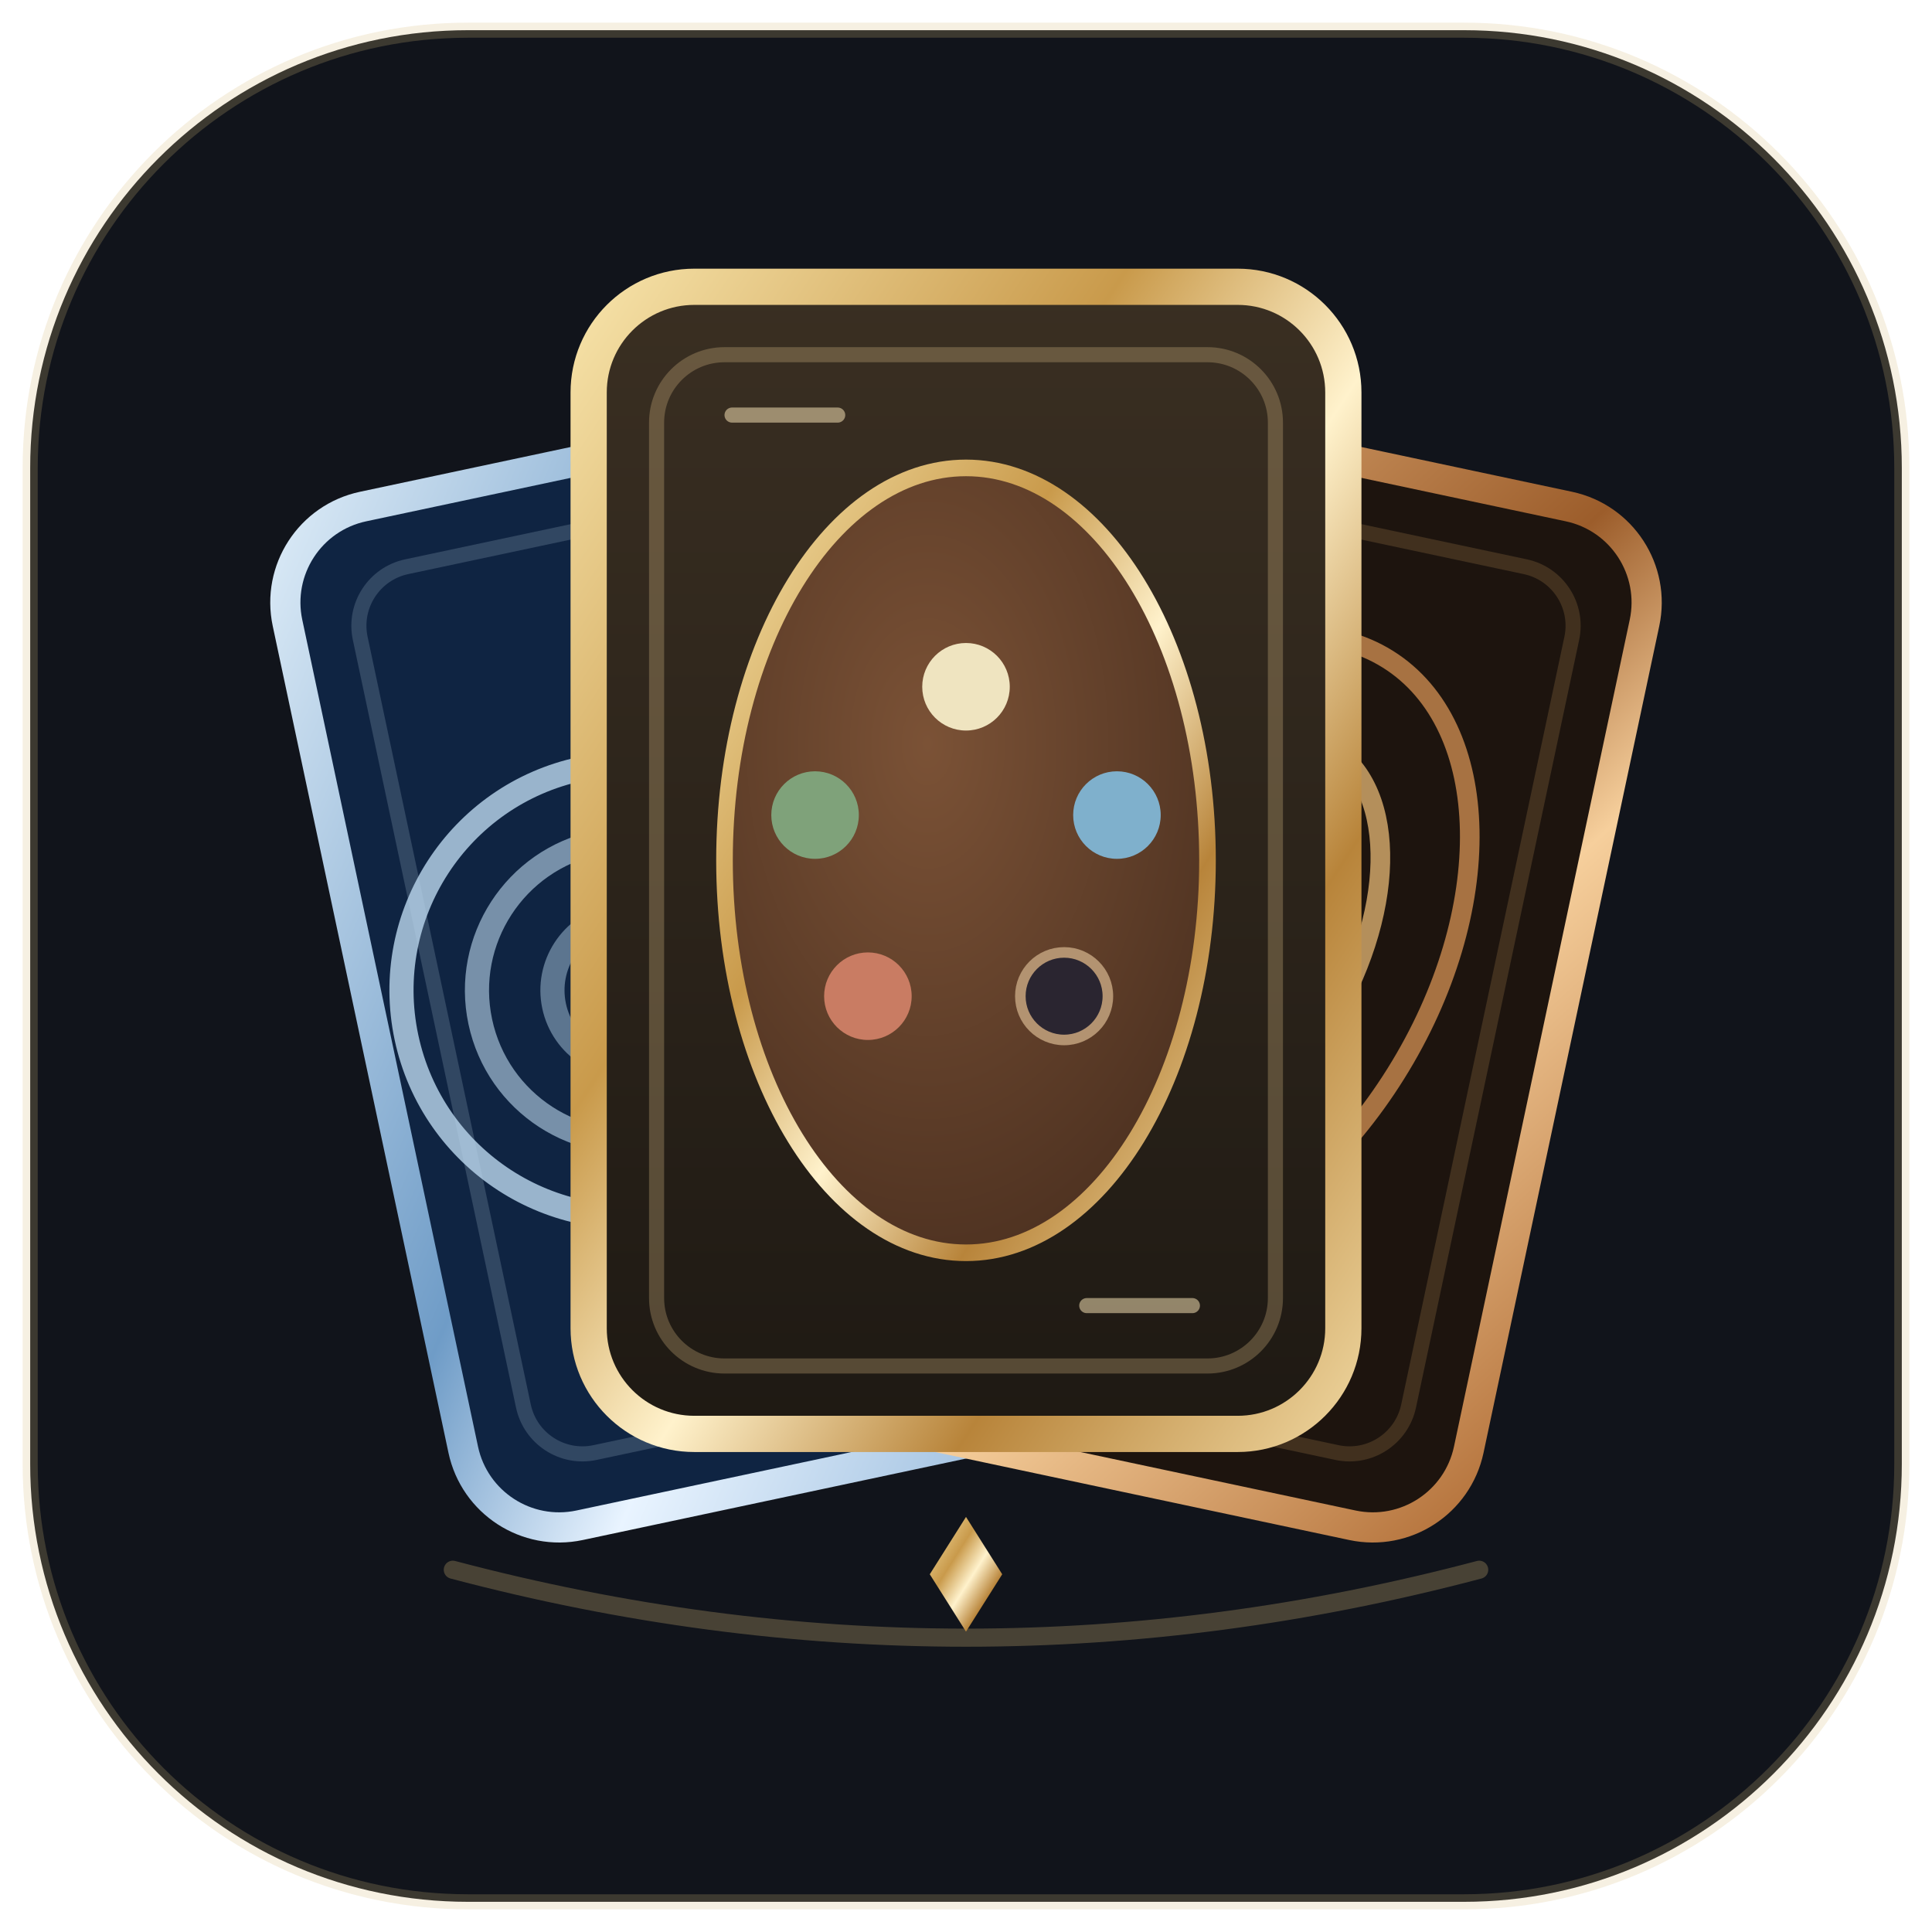
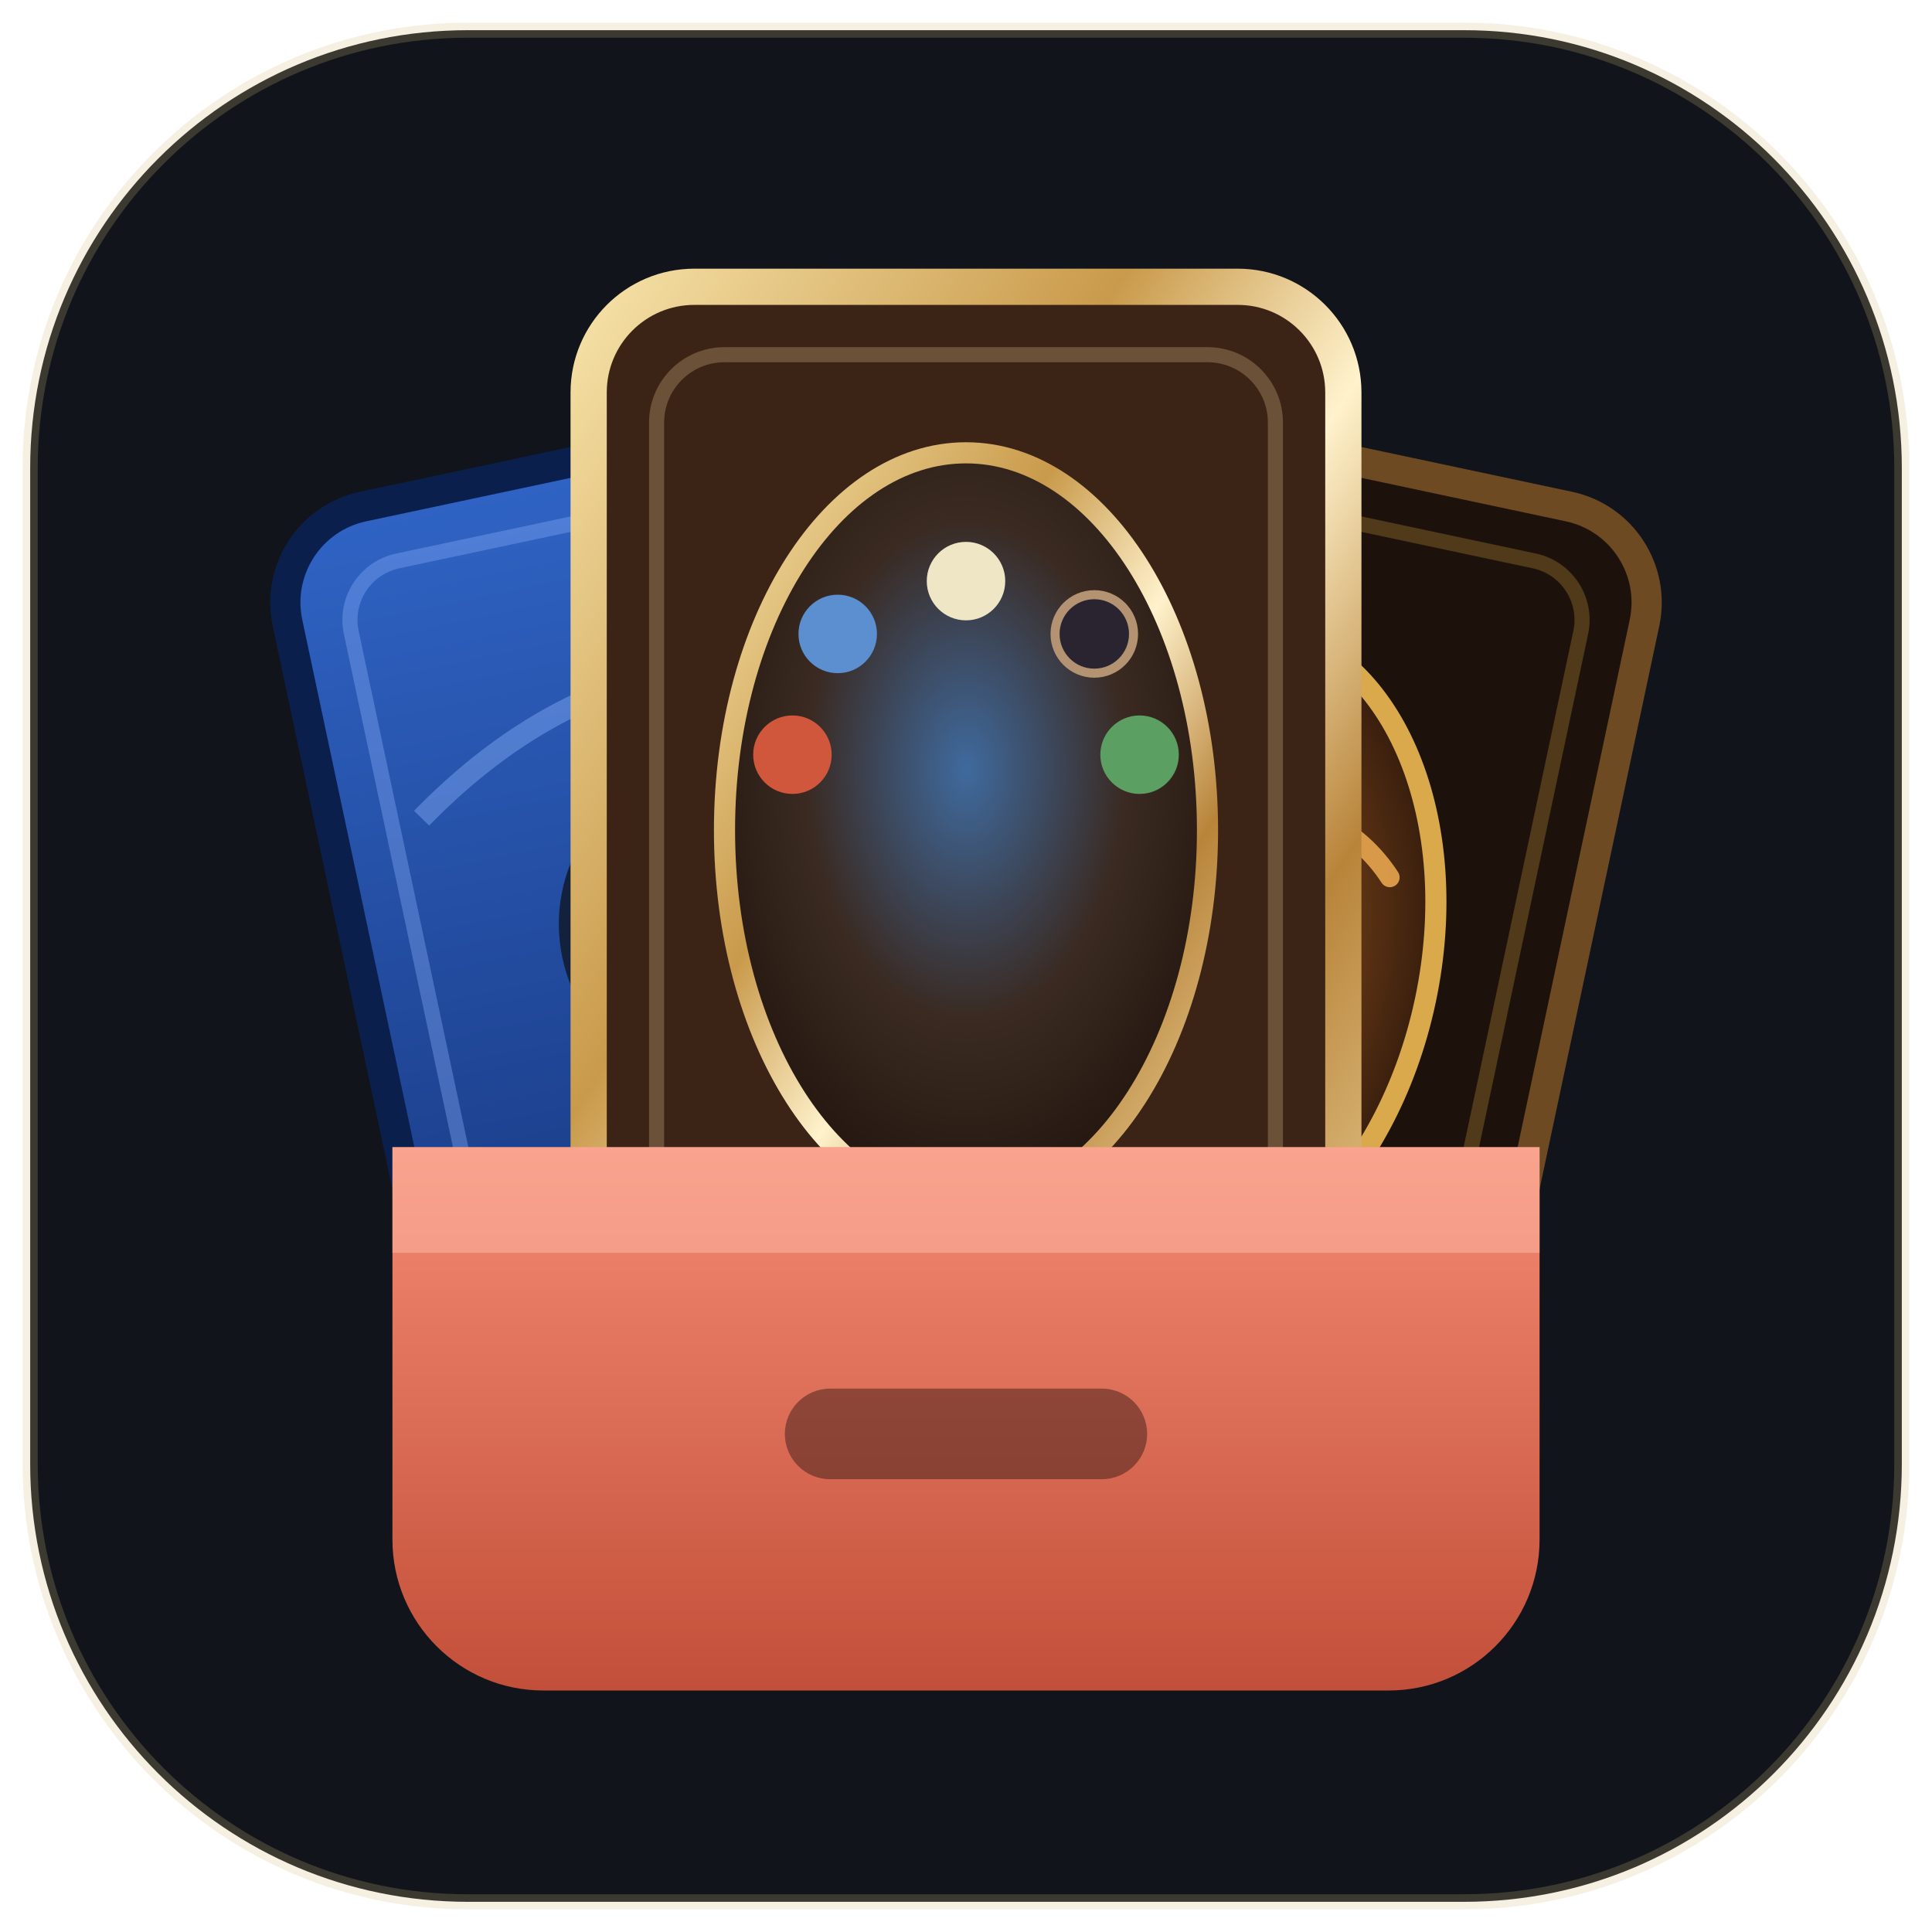
<svg xmlns="http://www.w3.org/2000/svg" viewBox="0 0 128 128" class="stashy-logo" aria-hidden="true">
  <defs>
-     <linearGradient id="bfG" x1="0" y1="0" x2="1" y2="1">
+     <linearGradient id="bf1G" x1="0" y1="0" x2="1" y2="1">
      <stop offset="0" stop-color="#f6e2a8" />
      <stop offset=".35" stop-color="#c99a4b" />
      <stop offset=".55" stop-color="#fff2cc" />
      <stop offset=".75" stop-color="#b8843a" />
      <stop offset="1" stop-color="#ecd29a" />
    </linearGradient>
-     <linearGradient id="bfS" x1="0" y1="0" x2="1" y2="1">
-       <stop offset="0" stop-color="#dcebf7" />
-       <stop offset=".4" stop-color="#6f9cc7" />
-       <stop offset=".6" stop-color="#e9f4ff" />
-       <stop offset="1" stop-color="#7ea8d1" />
+     <linearGradient id="bf1P" x1="0" y1="0" x2="0" y2="1">
+       <stop offset="0" stop-color="#2f63c4" />
+       <stop offset="1" stop-color="#132f72" />
    </linearGradient>
-     <linearGradient id="bfC" x1="0" y1="0" x2="1" y2="1">
-       <stop offset="0" stop-color="#f0c08a" />
-       <stop offset=".45" stop-color="#9c5d2b" />
-       <stop offset=".65" stop-color="#f6cf9c" />
-       <stop offset="1" stop-color="#b5733c" />
+     <radialGradient id="bf1W" cx=".5" cy=".42" r=".6">
+       <stop offset="0" stop-color="#3f6a9e" />
+       <stop offset=".55" stop-color="#3a2a22" />
+       <stop offset="1" stop-color="#22150d" />
+     </radialGradient>
+     <radialGradient id="bf1V" cx=".5" cy=".5" r=".55">
+       <stop offset="0" stop-color="#140a06" />
+       <stop offset=".5" stop-color="#6b3a16" />
+       <stop offset="1" stop-color="#2a170b" />
+     </radialGradient>
+     <linearGradient id="bf1B" x1="0" y1="0" x2="0" y2="1">
+       <stop offset="0" stop-color="#f58a72" />
+       <stop offset="1" stop-color="#c24f39" />
    </linearGradient>
-     <linearGradient id="bfF" x1="0" y1="0" x2="0" y2="1">
-       <stop offset="0" stop-color="#3a2f22" />
-       <stop offset="1" stop-color="#1e1913" />
-     </linearGradient>
-     <radialGradient id="bfM" cx=".42" cy=".35" r=".75">
-       <stop offset="0" stop-color="#7b5236" />
-       <stop offset="1" stop-color="#4a2f1f" />
-     </radialGradient>
-     <linearGradient id="bfL" x1="0" y1="0" x2="1" y2="0">
+     <linearGradient id="bf1L" x1="0" y1="0" x2="1" y2="0">
      <stop offset="0" stop-color="#fff" stop-opacity="0" />
      <stop offset=".45" stop-color="#fff" stop-opacity="0" />
      <stop offset=".5" stop-color="#fff" stop-opacity=".55" />
      <stop offset=".55" stop-color="#ffe9f6" stop-opacity="0" />
      <stop offset="1" stop-color="#fff" stop-opacity="0" />
    </linearGradient>
-     <clipPath id="bfK">
+     <clipPath id="bf1K">
      <rect x="39" y="19" width="50" height="76" rx="7" />
    </clipPath>
  </defs>
  <rect class="brand-backplate" x="2" y="2" width="124" height="124" rx="29" fill="#11141b" stroke="#d8bb7c" stroke-opacity=".22" />
-   <path d="M30 104Q64 113 98 104" fill="none" stroke="#d8bb7c" stroke-opacity=".28" stroke-width="1.2" stroke-linecap="round" />
+   <path d="M27 74h74v6H27z" fill="#8e3626" />
  <g class="brand-card brand-left" transform="translate(8 0) rotate(-12 64 98)" style="--fan-from:-12deg;--fan-to:-12deg">
-     <rect x="24" y="25" width="48" height="69" rx="6.5" fill="#0f2442" stroke="url(#bfS)" stroke-width="2" />
-     <rect x="28.5" y="29.5" width="39" height="60" rx="4" fill="none" stroke="#cfe3f5" stroke-opacity=".18" />
-     <g fill="none" stroke="#bcd8ef" stroke-width="1.6">
-       <circle cx="41" cy="60" r="15" stroke-opacity=".8" />
-       <circle cx="41" cy="60" r="10" stroke-opacity=".6" />
-       <circle cx="41" cy="60" r="5" stroke-opacity=".45" />
+     <rect x="24" y="25" width="48" height="69" rx="6.5" fill="url(#bf1P)" stroke="#0b1f4d" stroke-width="2" />
+     <rect x="28" y="29" width="40" height="61" rx="4" fill="none" stroke="#8fb6ff" stroke-opacity=".35" />
+     <path d="M30 46q18-12 36 0M30 70q18 12 36 0" fill="none" stroke="#8fb6ff" stroke-opacity=".4" stroke-width="1.4" />
+     <path d="M38 57a10 10 0 0 1 20 0z" fill="#f2795f" />
+     <path d="M38 57a10 10 0 0 0 20 0z" fill="#f4eee0" />
+     <path d="M38 57h20" stroke="#14213d" stroke-width="2" />
+     <circle cx="48" cy="57" r="10" fill="none" stroke="#14213d" stroke-width="1.6" />
+     <path d="m48 52.6 1.3 3.1 3.1 1.3-3.1 1.3-1.3 3.1-1.3-3.1-3.1-1.3 3.1-1.3z" fill="#ffe7a3" stroke="#14213d" stroke-width=".6" />
+   </g>
+   <g class="brand-card brand-right" transform="translate(-8 0) rotate(12 64 98)" style="--fan-from:12deg;--fan-to:12deg">
+     <rect x="56" y="25" width="48" height="69" rx="6.5" fill="#1d120b" stroke="#6e4a22" stroke-width="2" />
+     <rect x="60" y="29" width="40" height="61" rx="4" fill="none" stroke="#c9963f" stroke-opacity=".3" />
+     <ellipse cx="80" cy="59" rx="15" ry="22" fill="url(#bf1V)" stroke="#d9a94c" stroke-width="1.4" />
+     <path d="M80 59c0-3 3-4.5 5-3 3 2.2 2 7.5-2.5 8.5-6 1.3-10-4-8.5-9.5 2-7 11.5-9 17-3.5M80 59c0 3-3 4.5-5 3-3-2.2-2-7.5 2.5-8.5 6-1.3 10 4 8.5 9.5-2 7-11.5 9-17 3.5" fill="none" stroke="#e7a54e" stroke-width="1.3" stroke-linecap="round" stroke-opacity=".9" />
+   </g>
+   <g class="brand-card brand-center" style="--fan-from:0deg;--fan-to:0deg">
+     <rect x="39" y="19" width="50" height="76" rx="7" fill="#3b2416" stroke="url(#bf1G)" stroke-width="2.4" />
+     <rect x="43.5" y="23.5" width="41" height="67" rx="4.5" fill="none" stroke="#e4c78e" stroke-opacity=".28" />
+     <ellipse cx="64" cy="55" rx="16" ry="25" fill="url(#bf1W)" stroke="url(#bf1G)" stroke-width="1.4" />
+     <circle cx="64" cy="38.5" r="2.6" fill="#efe6c6" />
+     <circle cx="55.5" cy="42" r="2.6" fill="#5b8fd0" />
+     <circle cx="72.5" cy="42" r="2.6" fill="#2a2430" stroke="#b39371" stroke-width=".6" />
+     <circle cx="52.5" cy="50" r="2.6" fill="#d0563c" />
+     <circle cx="75.5" cy="50" r="2.6" fill="#5c9f62" />
+     <g clip-path="url(#bf1K)">
+       <rect class="brand-sheen" x="-11" y="15" width="70" height="84" fill="url(#bf1L)" />
    </g>
  </g>
-   <g class="brand-card brand-right" transform="translate(-8 0) rotate(12 64 98)" style="--fan-from:12deg;--fan-to:12deg">
-     <rect x="56" y="25" width="48" height="69" rx="6.5" fill="#1d140e" stroke="url(#bfC)" stroke-width="2" />
-     <rect x="60.5" y="29.5" width="39" height="60" rx="4" fill="none" stroke="#e5b46c" stroke-opacity=".18" />
-     <ellipse cx="80" cy="59" rx="15" ry="23" transform="rotate(20 80 59)" fill="none" stroke="#c98a4f" stroke-opacity=".8" stroke-width="1.3" />
-     <ellipse cx="80" cy="59" rx="9.5" ry="16" transform="rotate(20 80 59)" fill="none" stroke="#e7b874" stroke-opacity=".75" stroke-width="1.3" />
-     <ellipse cx="80" cy="59" rx="4" ry="8" transform="rotate(20 80 59)" fill="#0e0c0c" stroke="#9a6334" />
+   <g class="brand-box">
+     <path d="M26 76h76v26a10 10 0 0 1-10 10H36a10 10 0 0 1-10-10z" fill="url(#bf1B)" />
+     <path d="M26 76h76v7H26z" fill="#ffc0b0" opacity=".45" />
+     <rect x="52" y="92" width="24" height="6" rx="3" fill="#2a1410" opacity=".45" />
  </g>
-   <g class="brand-card brand-center" style="--fan-from:0deg;--fan-to:0deg">
-     <rect x="39" y="19" width="50" height="76" rx="7" fill="url(#bfF)" stroke="url(#bfG)" stroke-width="2.4" />
-     <rect x="43.5" y="23.5" width="41" height="67" rx="4.5" fill="none" stroke="#e4c78e" stroke-opacity=".28" />
-     <ellipse cx="64" cy="57" rx="16" ry="26" fill="url(#bfM)" stroke="url(#bfG)" stroke-width="1.1" />
-     <circle cx="64" cy="45.5" r="2.9" fill="#efe4c0" />
-     <circle cx="54" cy="54" r="2.9" fill="#7fa27a" />
-     <circle cx="74" cy="54" r="2.9" fill="#7fb0cc" />
-     <circle cx="57.5" cy="66" r="2.9" fill="#c97c63" />
-     <circle cx="70.5" cy="66" r="2.9" fill="#2a2530" stroke="#b39371" stroke-width=".7" />
-     <path d="M48.5 27.5h7m16.5 59h7" stroke="#f0dcb1" stroke-opacity=".55" stroke-linecap="round" />
-     <g clip-path="url(#bfK)">
-       <rect class="brand-sheen" x="-11" y="15" width="70" height="84" fill="url(#bfL)" />
-     </g>
-   </g>
-   <path d="m64 100.5 2.4 3.8-2.4 3.8-2.4-3.8z" fill="url(#bfG)" />
</svg>
